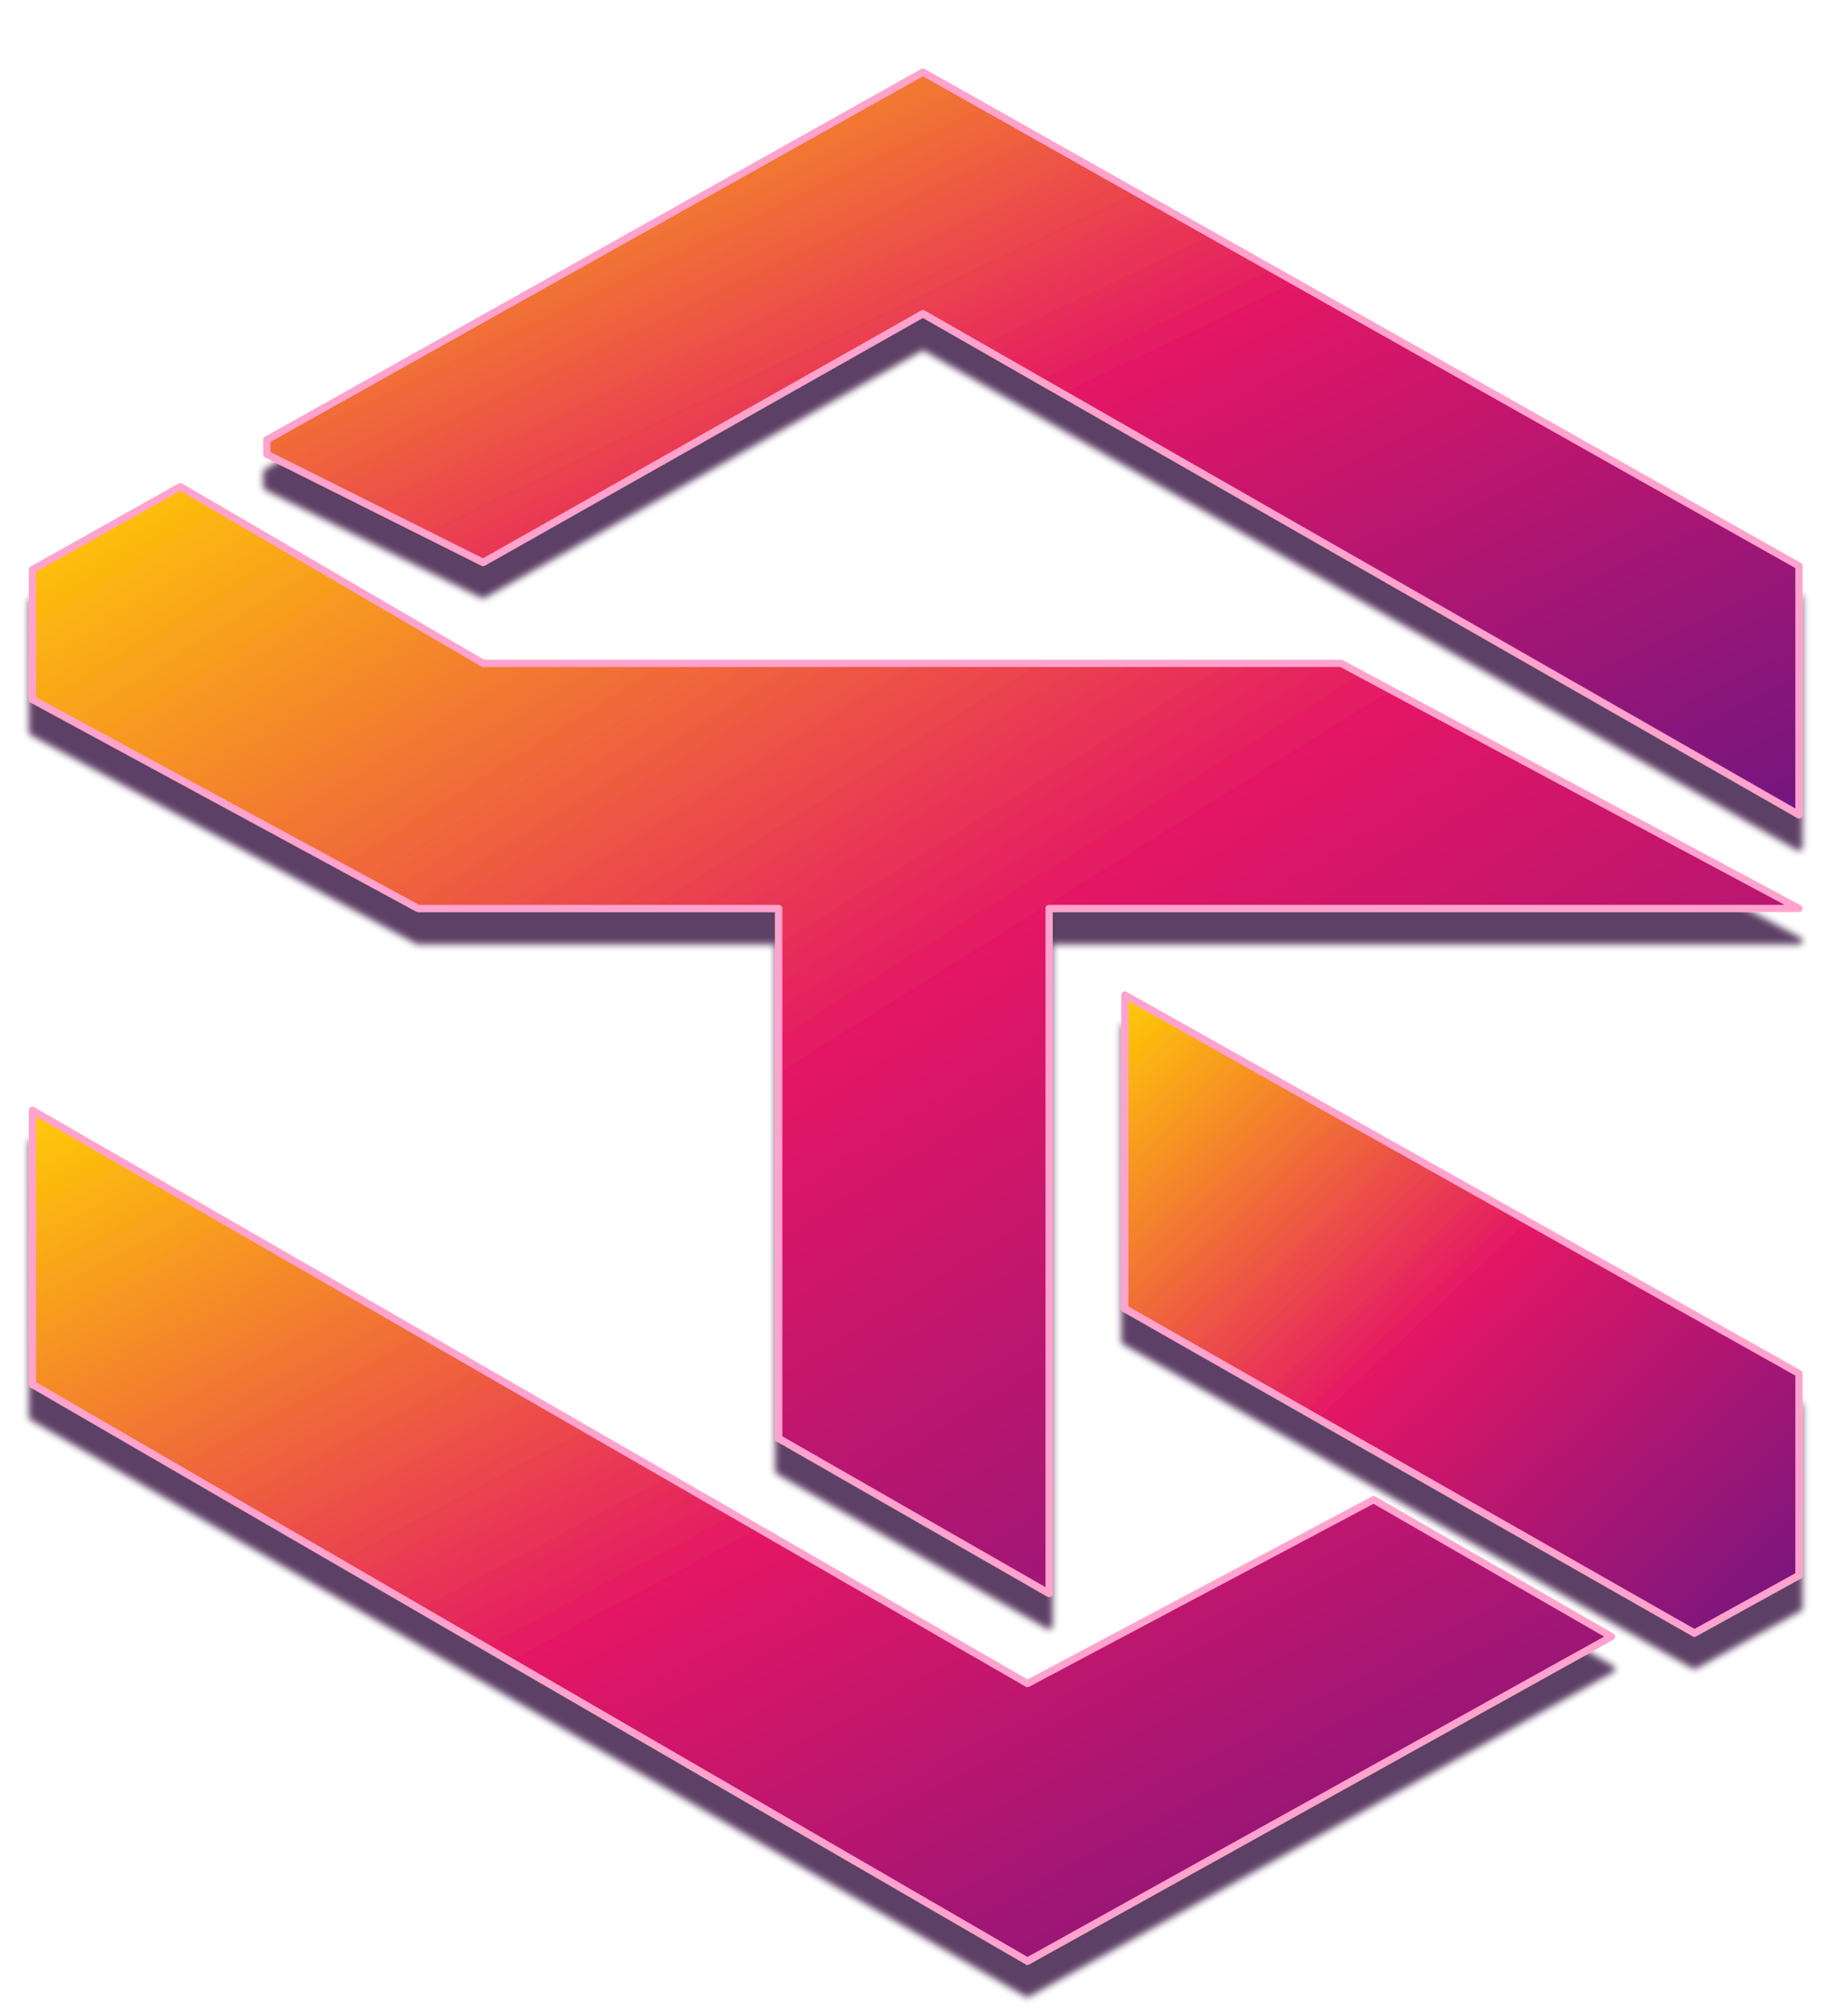
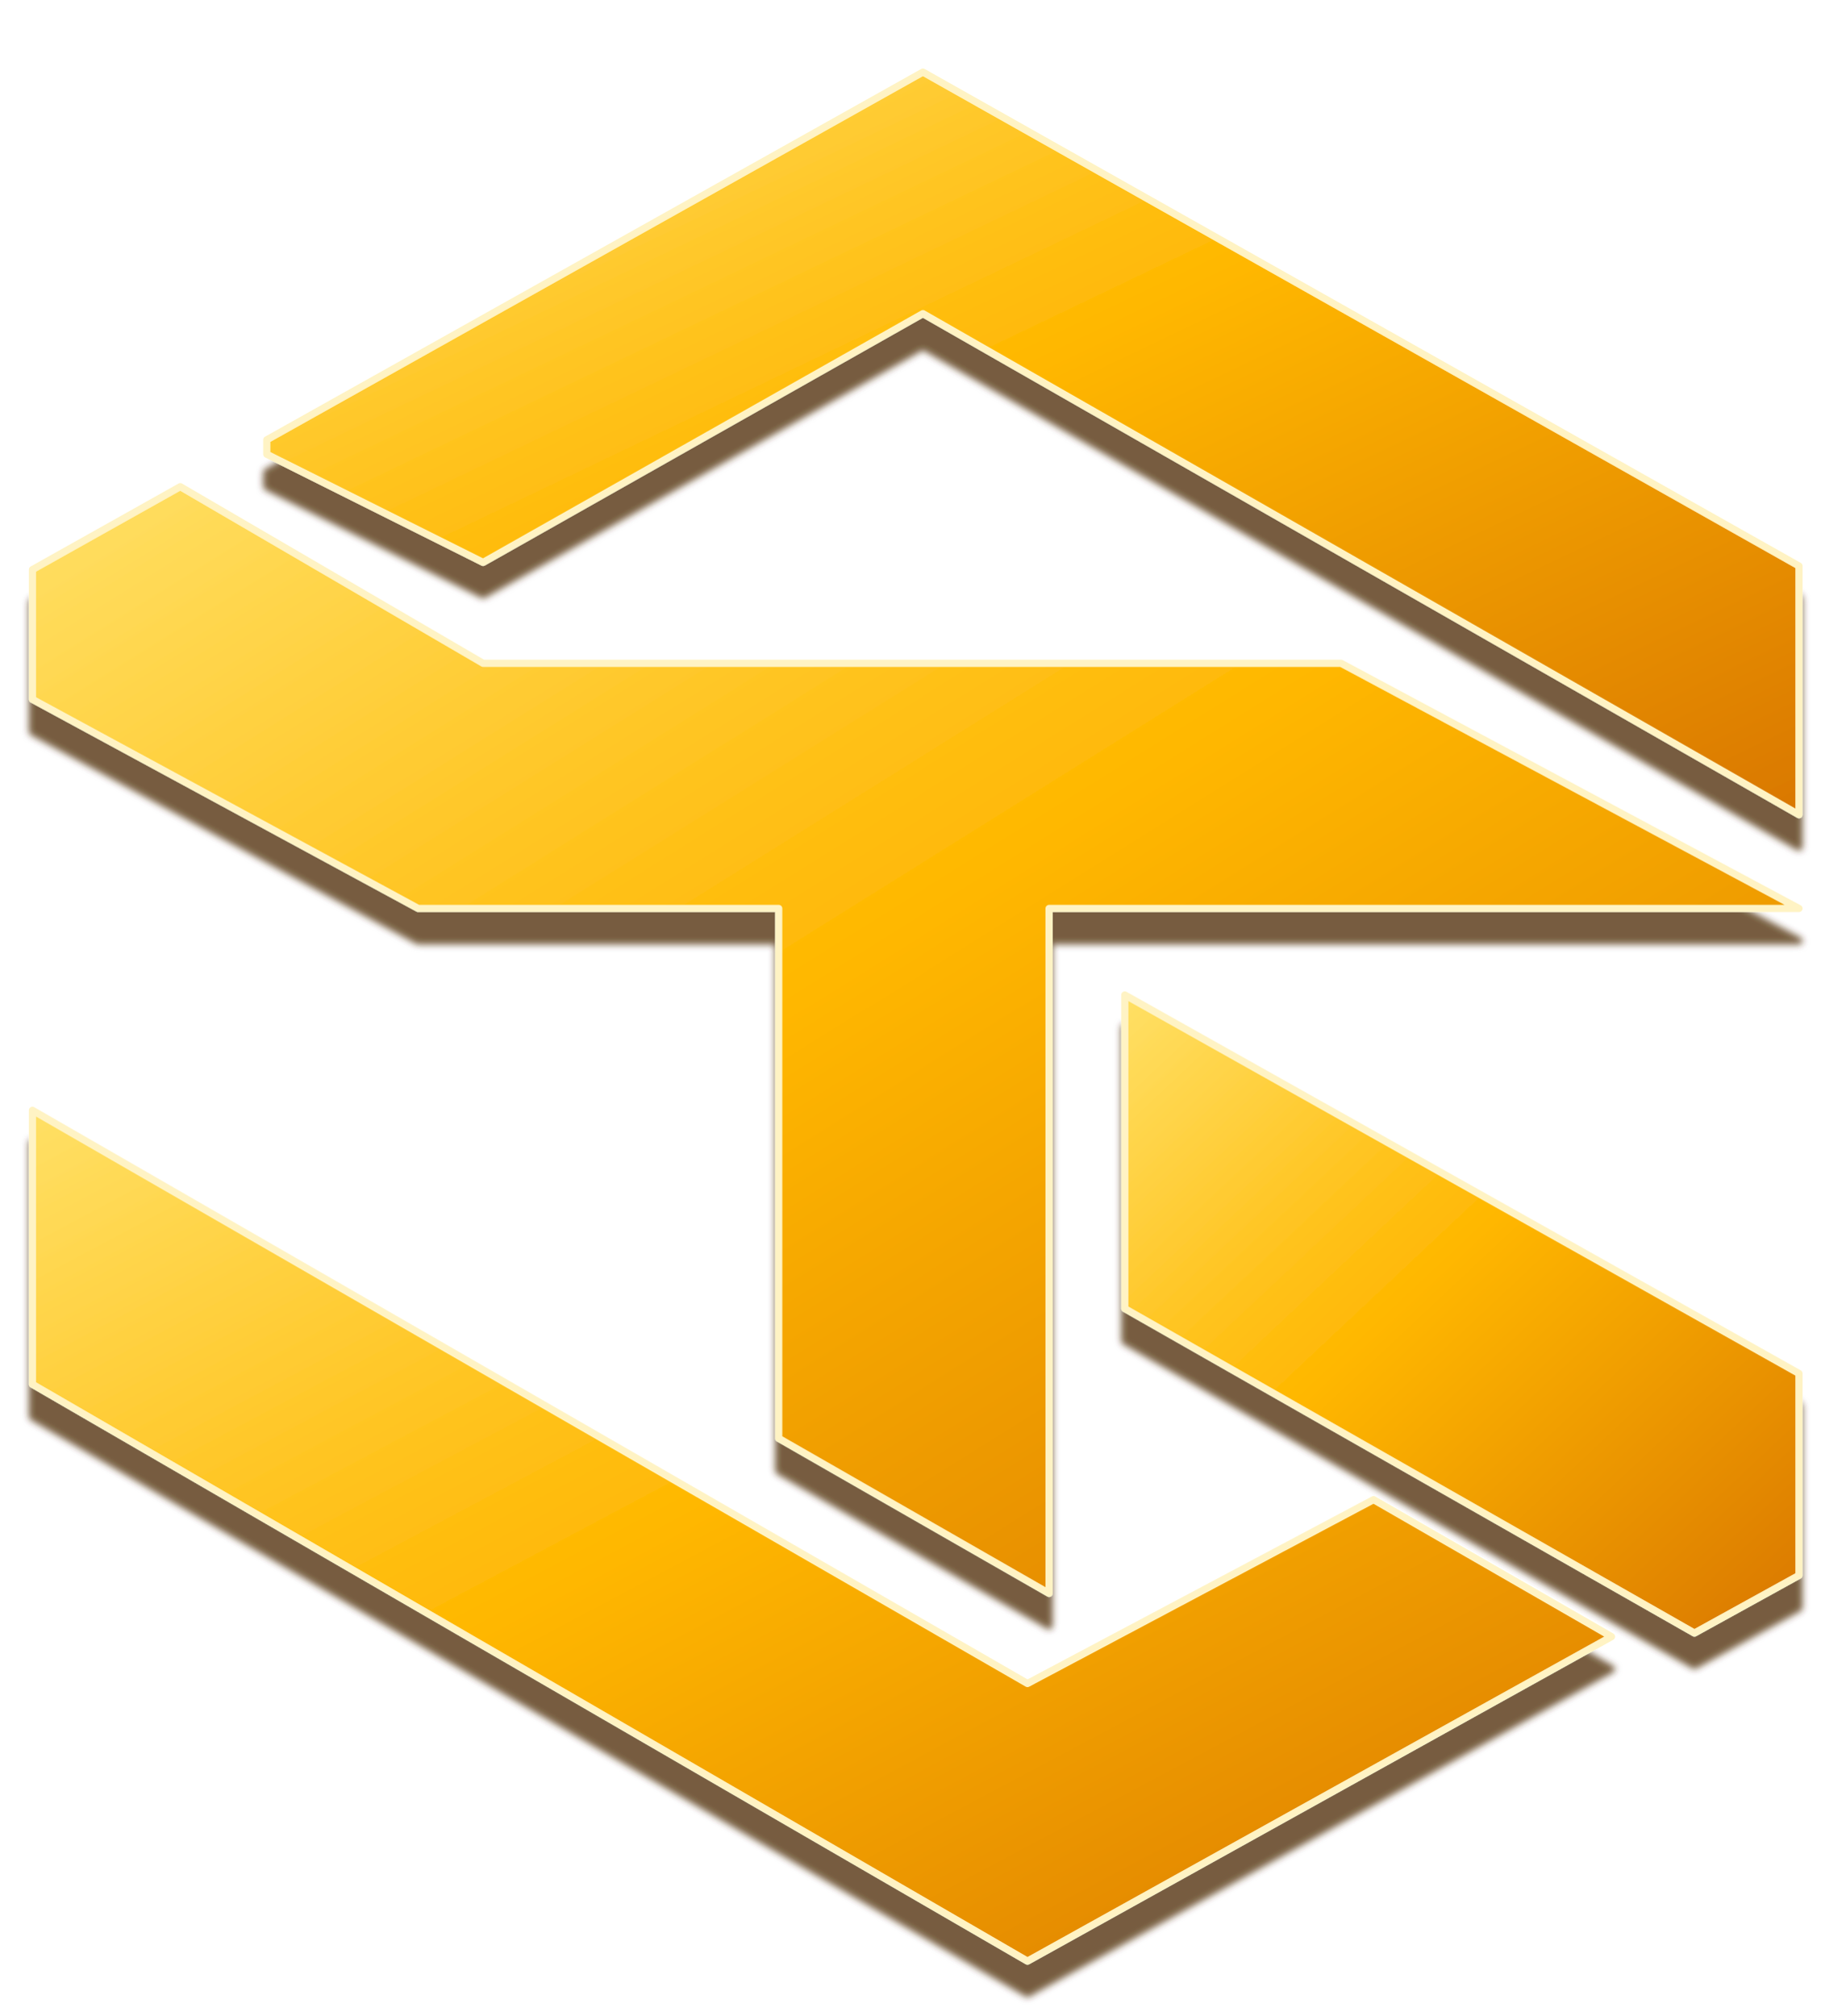
<svg xmlns="http://www.w3.org/2000/svg" viewBox="0 0 512 559" role="img" aria-labelledby="title desc">
  <defs>
    <linearGradient id="color-launcher" x1="0" y1="0" x2="1" y2="1" gradientUnits="objectBoundingBox">
-       <stop stop-color="#FFCC05" />
-       <stop offset=".48" stop-color="#E41865" />
-       <stop offset="1" stop-color="#721980" />
+       <stop stop-color="#FFE066" />
+       <stop offset=".45" stop-color="#FFB700" />
+       <stop offset="1" stop-color="#D97706" />
    </linearGradient>
    <filter id="depth-launcher" x="-8%" y="-8%" width="116%" height="120%">
-       <feDropShadow dx="0" dy="9" stdDeviation="1" flood-color="#2D0533" flood-opacity=".75" />
+       <feDropShadow dx="0" dy="9" stdDeviation="1" flood-color="#4A2600" flood-opacity=".75" />
    </filter>
  </defs>
-   <g fill="url(#color-launcher)" stroke="#FFA3CE" stroke-width="2" stroke-linejoin="round" filter="url(#depth-launcher)">
+   <g fill="url(#color-launcher)" stroke="#FFF3C4" stroke-width="2" stroke-linejoin="round" filter="url(#depth-launcher)">
    <path d="M74 122 256 20 499 157 499 226 256 87 134 156 74 126Z" />
    <path d="M50 135 134 184 372 184 499 252 291 252 291 442 216 399 216 252 116 252 9 194 9 158Z" />
    <path d="M312 276 499 381 499 437 470 453 312 363Z" />
    <path d="M9 308 285 467 381 416 447 454 285 544 9 384Z" />
  </g>
</svg>
